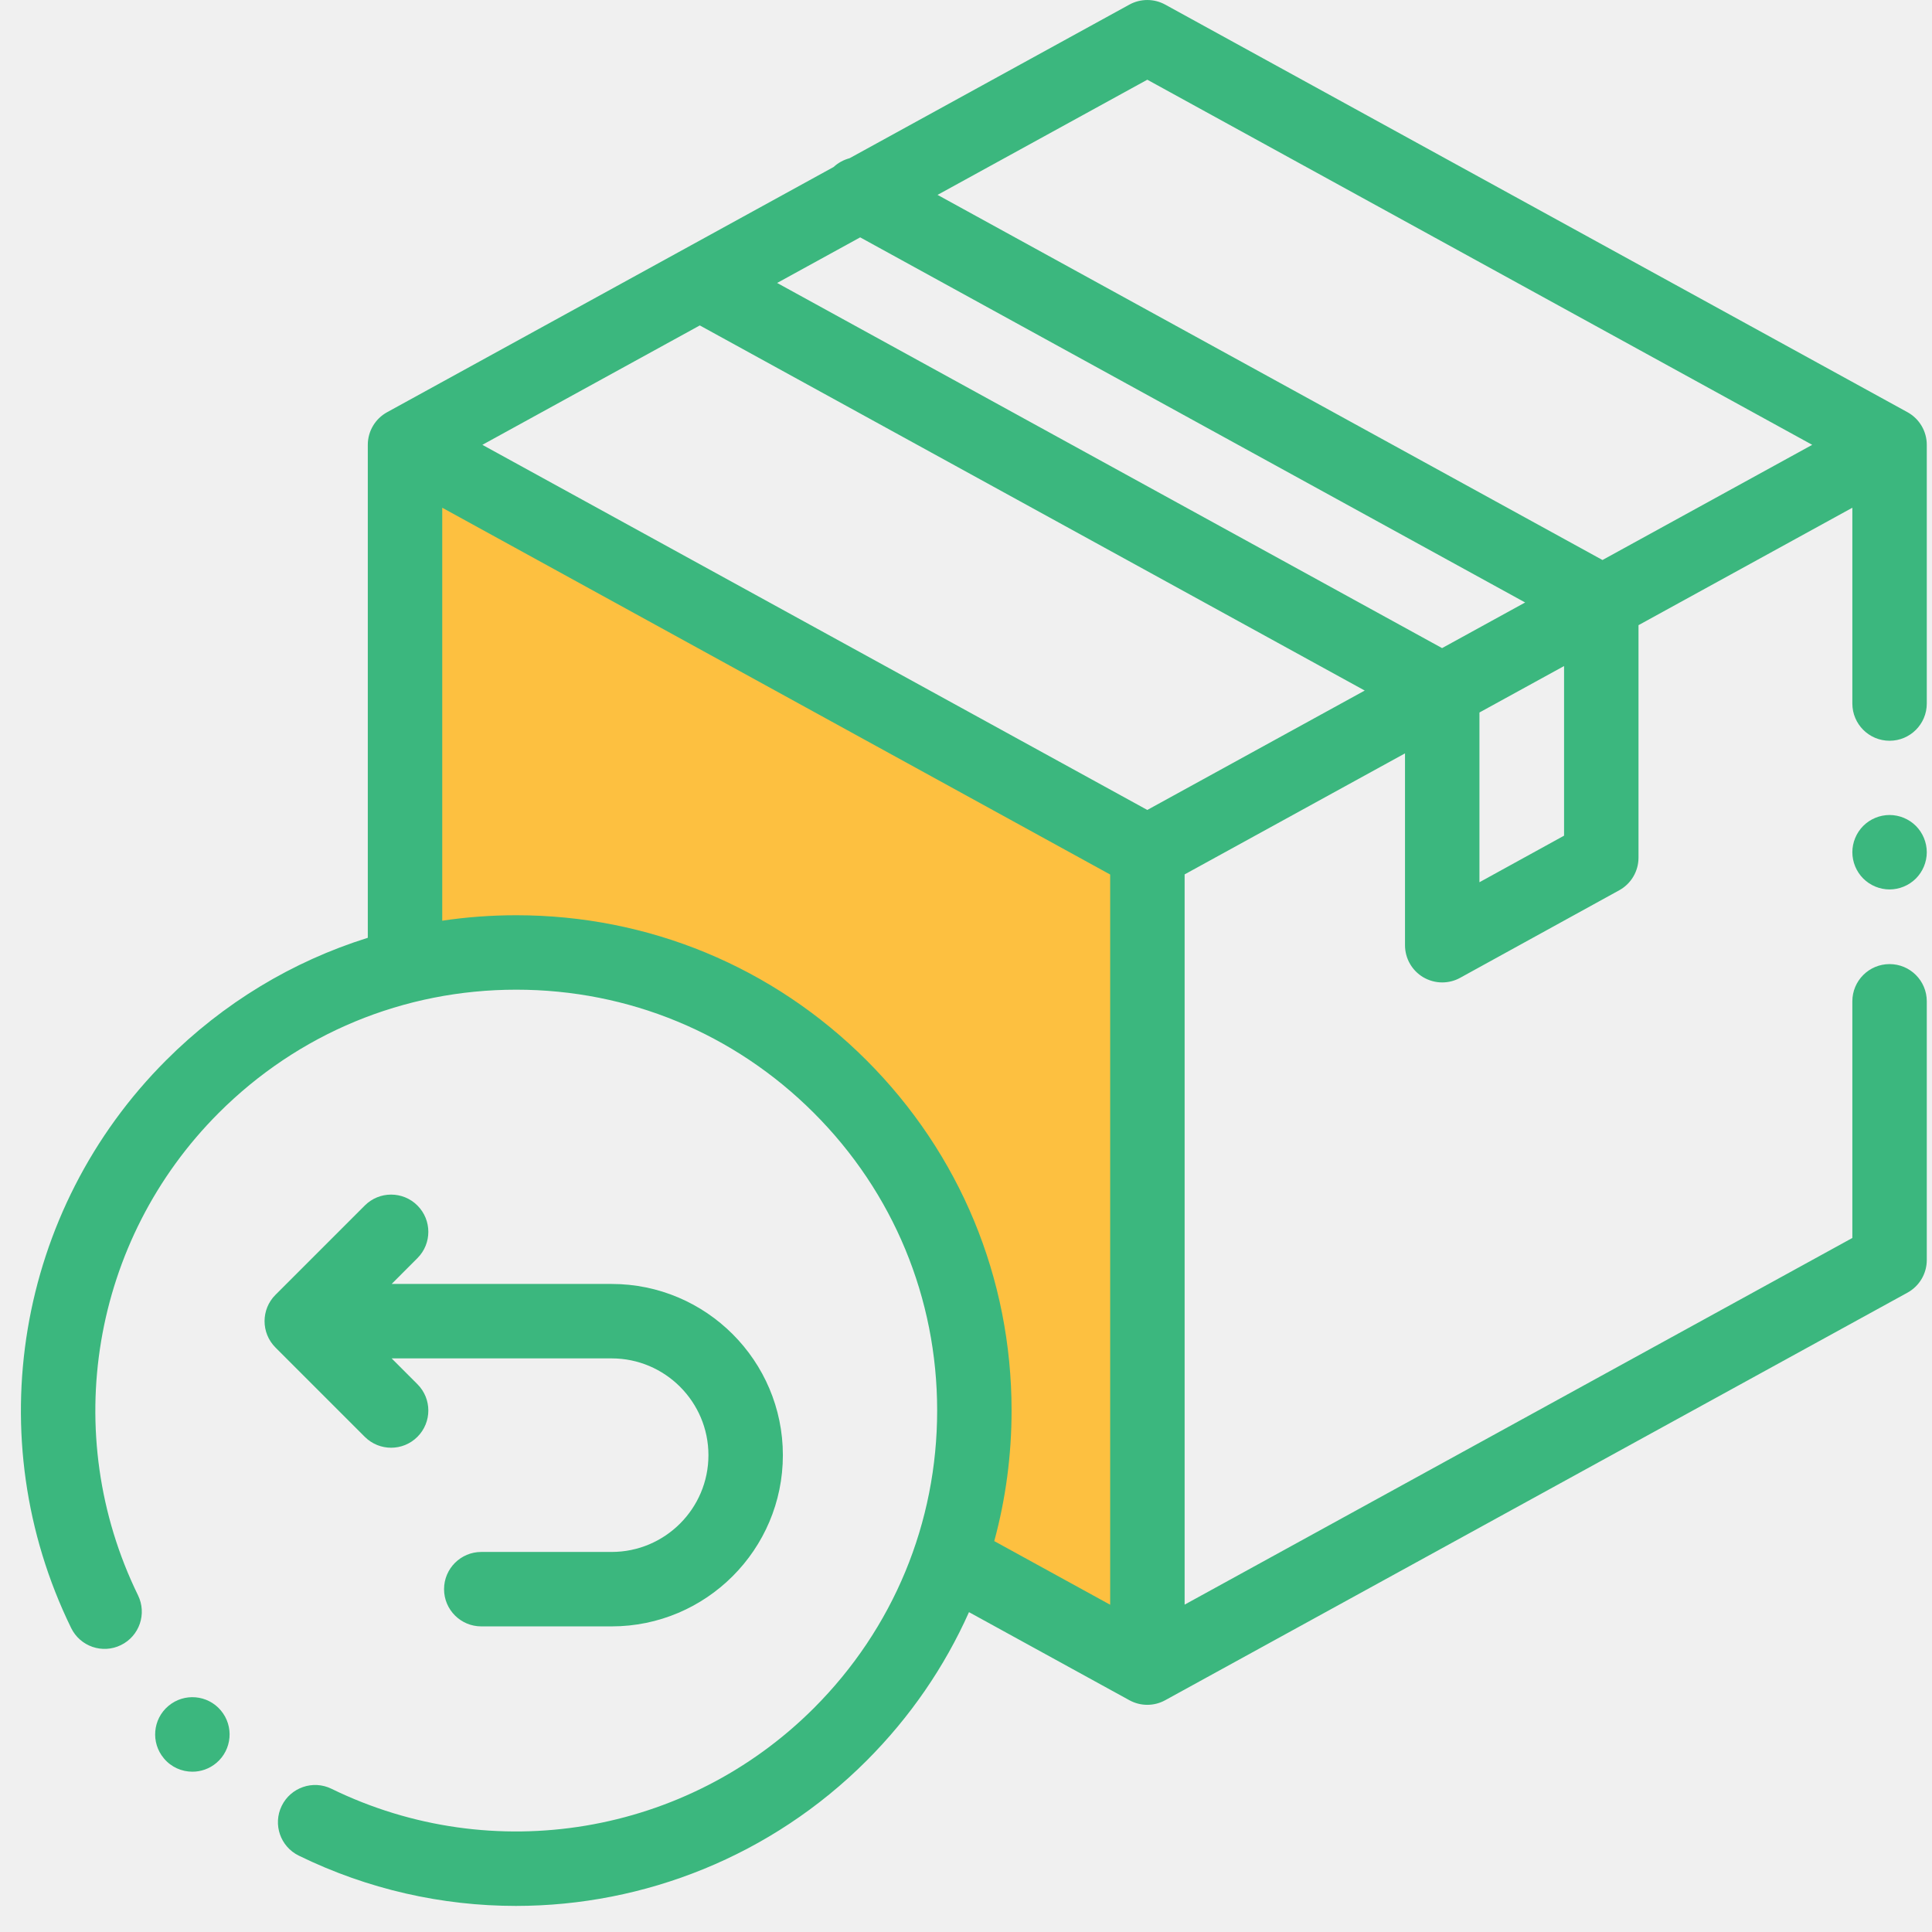
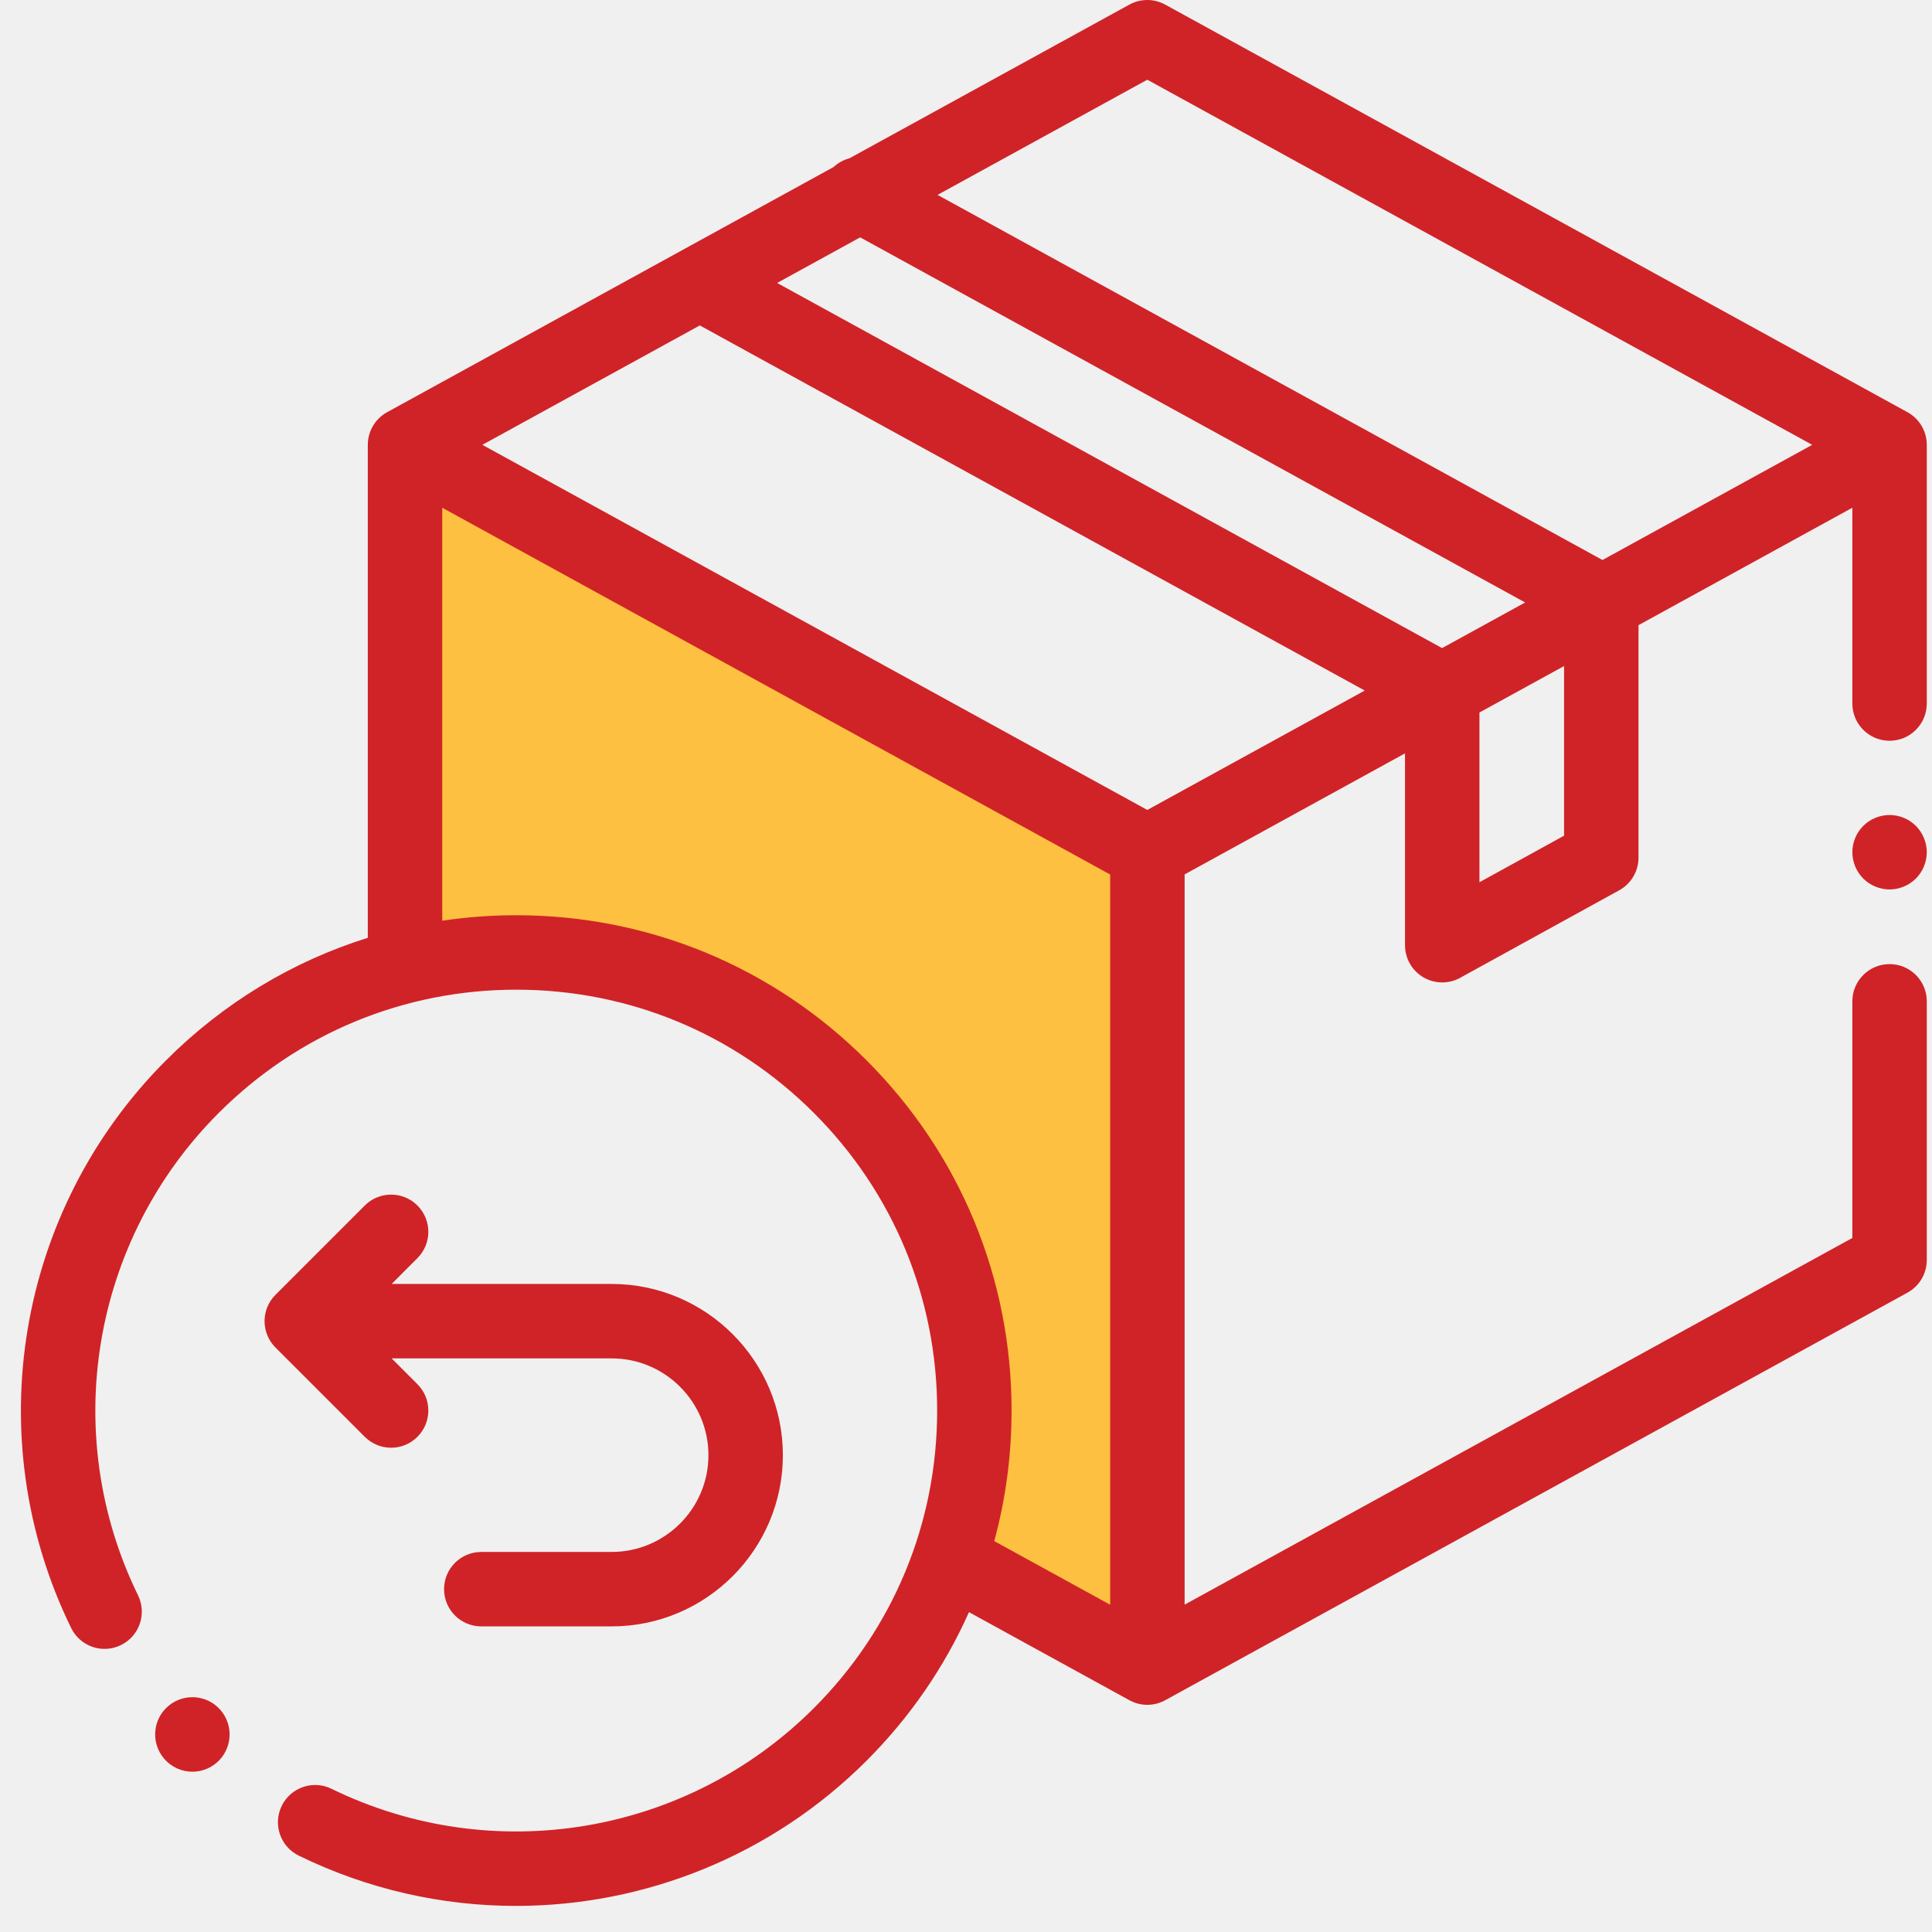
<svg xmlns="http://www.w3.org/2000/svg" width="70" height="70" viewBox="0 0 70 70" fill="none">
  <g clip-path="url(#clip0)">
    <path d="M14.5 16.5V35C18 33.833 26.6 33.6 33 42C34.5 45.167 36.9 52.5 34.5 56.5L41.5 60.5V30.5L14.5 16.5Z" fill="#FDC040" />
-     <path d="M69.112 14.935L42.218 0.167C41.813 -0.055 41.324 -0.055 40.919 0.167L30.782 5.733C30.569 5.79 30.369 5.897 30.203 6.051L14.026 14.935C13.594 15.172 13.326 15.625 13.326 16.117V33.978C10.597 34.832 8.096 36.337 6.017 38.417C0.597 43.837 -0.785 52.103 2.578 58.986C2.905 59.655 3.712 59.933 4.381 59.605C5.051 59.278 5.328 58.471 5.001 57.801C2.144 51.953 3.318 44.93 7.924 40.324C10.804 37.444 14.633 35.858 18.706 35.858C22.779 35.858 26.608 37.444 29.488 40.324C32.368 43.204 33.955 47.033 33.955 51.106C33.955 55.179 32.368 59.008 29.488 61.888C24.882 66.494 17.859 67.668 12.011 64.811C11.341 64.483 10.534 64.761 10.207 65.43C9.88 66.1 10.157 66.907 10.827 67.234C13.334 68.46 16.024 69.055 18.695 69.055C23.354 69.054 27.95 67.241 31.396 63.795C32.976 62.215 34.224 60.392 35.108 58.411L40.919 61.602C41.122 61.713 41.345 61.769 41.569 61.769C41.792 61.769 42.016 61.713 42.218 61.602L69.112 46.835C69.543 46.598 69.811 46.145 69.811 45.653V36.279C69.811 35.535 69.208 34.931 68.463 34.931C67.718 34.931 67.114 35.535 67.114 36.279V44.854L42.921 58.139V31.681L50.906 27.296V34.246C50.906 34.724 51.157 35.165 51.568 35.408C51.78 35.532 52.017 35.595 52.254 35.595C52.478 35.595 52.702 35.54 52.904 35.428L58.668 32.256C59.099 32.019 59.366 31.566 59.366 31.075V22.651L67.114 18.396V25.49C67.114 26.235 67.718 26.839 68.463 26.839C69.208 26.839 69.811 26.235 69.811 25.49V16.117C69.811 15.625 69.543 15.172 69.112 14.935ZM41.569 2.888L65.66 16.117L58.061 20.29L33.969 7.061L41.569 2.888ZM41.569 29.346L17.477 16.117L25.355 11.791L49.447 25.02L41.569 29.346ZM52.249 23.482L28.157 10.252L31.166 8.6L55.259 21.829L52.249 23.482ZM31.396 38.417C28.006 35.027 23.499 33.161 18.706 33.161C17.799 33.161 16.904 33.227 16.023 33.359V18.396L40.224 31.686V58.143L36.024 55.837C36.438 54.314 36.651 52.726 36.651 51.106C36.651 46.313 34.785 41.806 31.396 38.417ZM56.669 30.278L53.603 31.965V25.815L56.669 24.132V30.278Z" fill="#3BB77E" />
-     <path d="M68.462 29.529C68.108 29.529 67.759 29.673 67.509 29.924C67.258 30.175 67.114 30.523 67.114 30.878C67.114 31.232 67.258 31.58 67.509 31.831C67.759 32.082 68.108 32.226 68.462 32.226C68.817 32.226 69.165 32.082 69.416 31.831C69.667 31.58 69.811 31.232 69.811 30.878C69.811 30.523 69.667 30.175 69.416 29.924C69.165 29.673 68.817 29.529 68.462 29.529Z" fill="#3BB77E" />
-     <path d="M14.171 52.454C14.516 52.454 14.861 52.322 15.124 52.059C15.651 51.532 15.651 50.678 15.124 50.152L14.19 49.217H22.161C24.095 49.217 25.668 50.79 25.668 52.724C25.668 54.657 24.095 56.23 22.161 56.23H17.438C16.693 56.23 16.089 56.834 16.089 57.579C16.089 58.323 16.693 58.927 17.438 58.927H22.161C25.582 58.927 28.365 56.144 28.365 52.724C28.365 49.303 25.582 46.52 22.161 46.52H14.19L15.124 45.585C15.651 45.059 15.651 44.205 15.124 43.678C14.598 43.151 13.744 43.151 13.217 43.678L9.98 46.915C9.454 47.441 9.454 48.295 9.98 48.822L13.217 52.059C13.48 52.322 13.826 52.454 14.171 52.454Z" fill="#3BB77E" />
-     <path d="M6.971 64.192C6.587 64.192 6.206 64.029 5.94 63.712L5.938 63.709C5.458 63.139 5.532 62.288 6.102 61.809C6.672 61.329 7.523 61.403 8.002 61.973C8.481 62.543 8.409 63.395 7.839 63.875C7.586 64.088 7.278 64.192 6.971 64.192Z" fill="#3BB77E" />
+     <path d="M69.112 14.935L42.218 0.167C41.813 -0.055 41.324 -0.055 40.919 0.167L30.782 5.733C30.569 5.79 30.369 5.897 30.203 6.051L14.026 14.935C13.594 15.172 13.326 15.625 13.326 16.117V33.978C10.597 34.832 8.096 36.337 6.017 38.417C0.597 43.837 -0.785 52.103 2.578 58.986C2.905 59.655 3.712 59.933 4.381 59.605C5.051 59.278 5.328 58.471 5.001 57.801C2.144 51.953 3.318 44.93 7.924 40.324C10.804 37.444 14.633 35.858 18.706 35.858C22.779 35.858 26.608 37.444 29.488 40.324C32.368 43.204 33.955 47.033 33.955 51.106C33.955 55.179 32.368 59.008 29.488 61.888C24.882 66.494 17.859 67.668 12.011 64.811C11.341 64.483 10.534 64.761 10.207 65.43C9.88 66.1 10.157 66.907 10.827 67.234C13.334 68.46 16.024 69.055 18.695 69.055C23.354 69.054 27.95 67.241 31.396 63.795C32.976 62.215 34.224 60.392 35.108 58.411L40.919 61.602C41.122 61.713 41.345 61.769 41.569 61.769C41.792 61.769 42.016 61.713 42.218 61.602L69.112 46.835C69.543 46.598 69.811 46.145 69.811 45.653V36.279C69.811 35.535 69.208 34.931 68.463 34.931C67.718 34.931 67.114 35.535 67.114 36.279V44.854L42.921 58.139V31.681L50.906 27.296V34.246C50.906 34.724 51.157 35.165 51.568 35.408C51.78 35.532 52.017 35.595 52.254 35.595C52.478 35.595 52.702 35.54 52.904 35.428L58.668 32.256C59.099 32.019 59.366 31.566 59.366 31.075V22.651L67.114 18.396V25.49C67.114 26.235 67.718 26.839 68.463 26.839C69.208 26.839 69.811 26.235 69.811 25.49V16.117C69.811 15.625 69.543 15.172 69.112 14.935ZM41.569 2.888L65.66 16.117L58.061 20.29L33.969 7.061L41.569 2.888ZM41.569 29.346L17.477 16.117L25.355 11.791L49.447 25.02L41.569 29.346ZM52.249 23.482L28.157 10.252L31.166 8.6L55.259 21.829L52.249 23.482ZM31.396 38.417C28.006 35.027 23.499 33.161 18.706 33.161C17.799 33.161 16.904 33.227 16.023 33.359V18.396L40.224 31.686V58.143L36.024 55.837C36.438 54.314 36.651 52.726 36.651 51.106C36.651 46.313 34.785 41.806 31.396 38.417ZM56.669 30.278L53.603 31.965V25.815L56.669 24.132V30.278Z" fill="#d02327" />
+     <path d="M68.462 29.529C68.108 29.529 67.759 29.673 67.509 29.924C67.258 30.175 67.114 30.523 67.114 30.878C67.114 31.232 67.258 31.58 67.509 31.831C67.759 32.082 68.108 32.226 68.462 32.226C68.817 32.226 69.165 32.082 69.416 31.831C69.667 31.58 69.811 31.232 69.811 30.878C69.811 30.523 69.667 30.175 69.416 29.924C69.165 29.673 68.817 29.529 68.462 29.529Z" fill="#d02327" />
+     <path d="M14.171 52.454C14.516 52.454 14.861 52.322 15.124 52.059C15.651 51.532 15.651 50.678 15.124 50.152L14.19 49.217H22.161C24.095 49.217 25.668 50.79 25.668 52.724C25.668 54.657 24.095 56.23 22.161 56.23H17.438C16.693 56.23 16.089 56.834 16.089 57.579C16.089 58.323 16.693 58.927 17.438 58.927H22.161C25.582 58.927 28.365 56.144 28.365 52.724C28.365 49.303 25.582 46.52 22.161 46.52H14.19L15.124 45.585C15.651 45.059 15.651 44.205 15.124 43.678C14.598 43.151 13.744 43.151 13.217 43.678L9.98 46.915C9.454 47.441 9.454 48.295 9.98 48.822L13.217 52.059C13.48 52.322 13.826 52.454 14.171 52.454Z" fill="#d02327" />
+     <path d="M6.971 64.192C6.587 64.192 6.206 64.029 5.94 63.712L5.938 63.709C5.458 63.139 5.532 62.288 6.102 61.809C6.672 61.329 7.523 61.403 8.002 61.973C8.481 62.543 8.409 63.395 7.839 63.875C7.586 64.088 7.278 64.192 6.971 64.192Z" fill="#d02327" />
  </g>
  <defs>
    <clipPath id="clip0">
      <rect width="69.054" height="69.054" fill="white" transform="translate(0.756836)" />
    </clipPath>
  </defs>
</svg>
